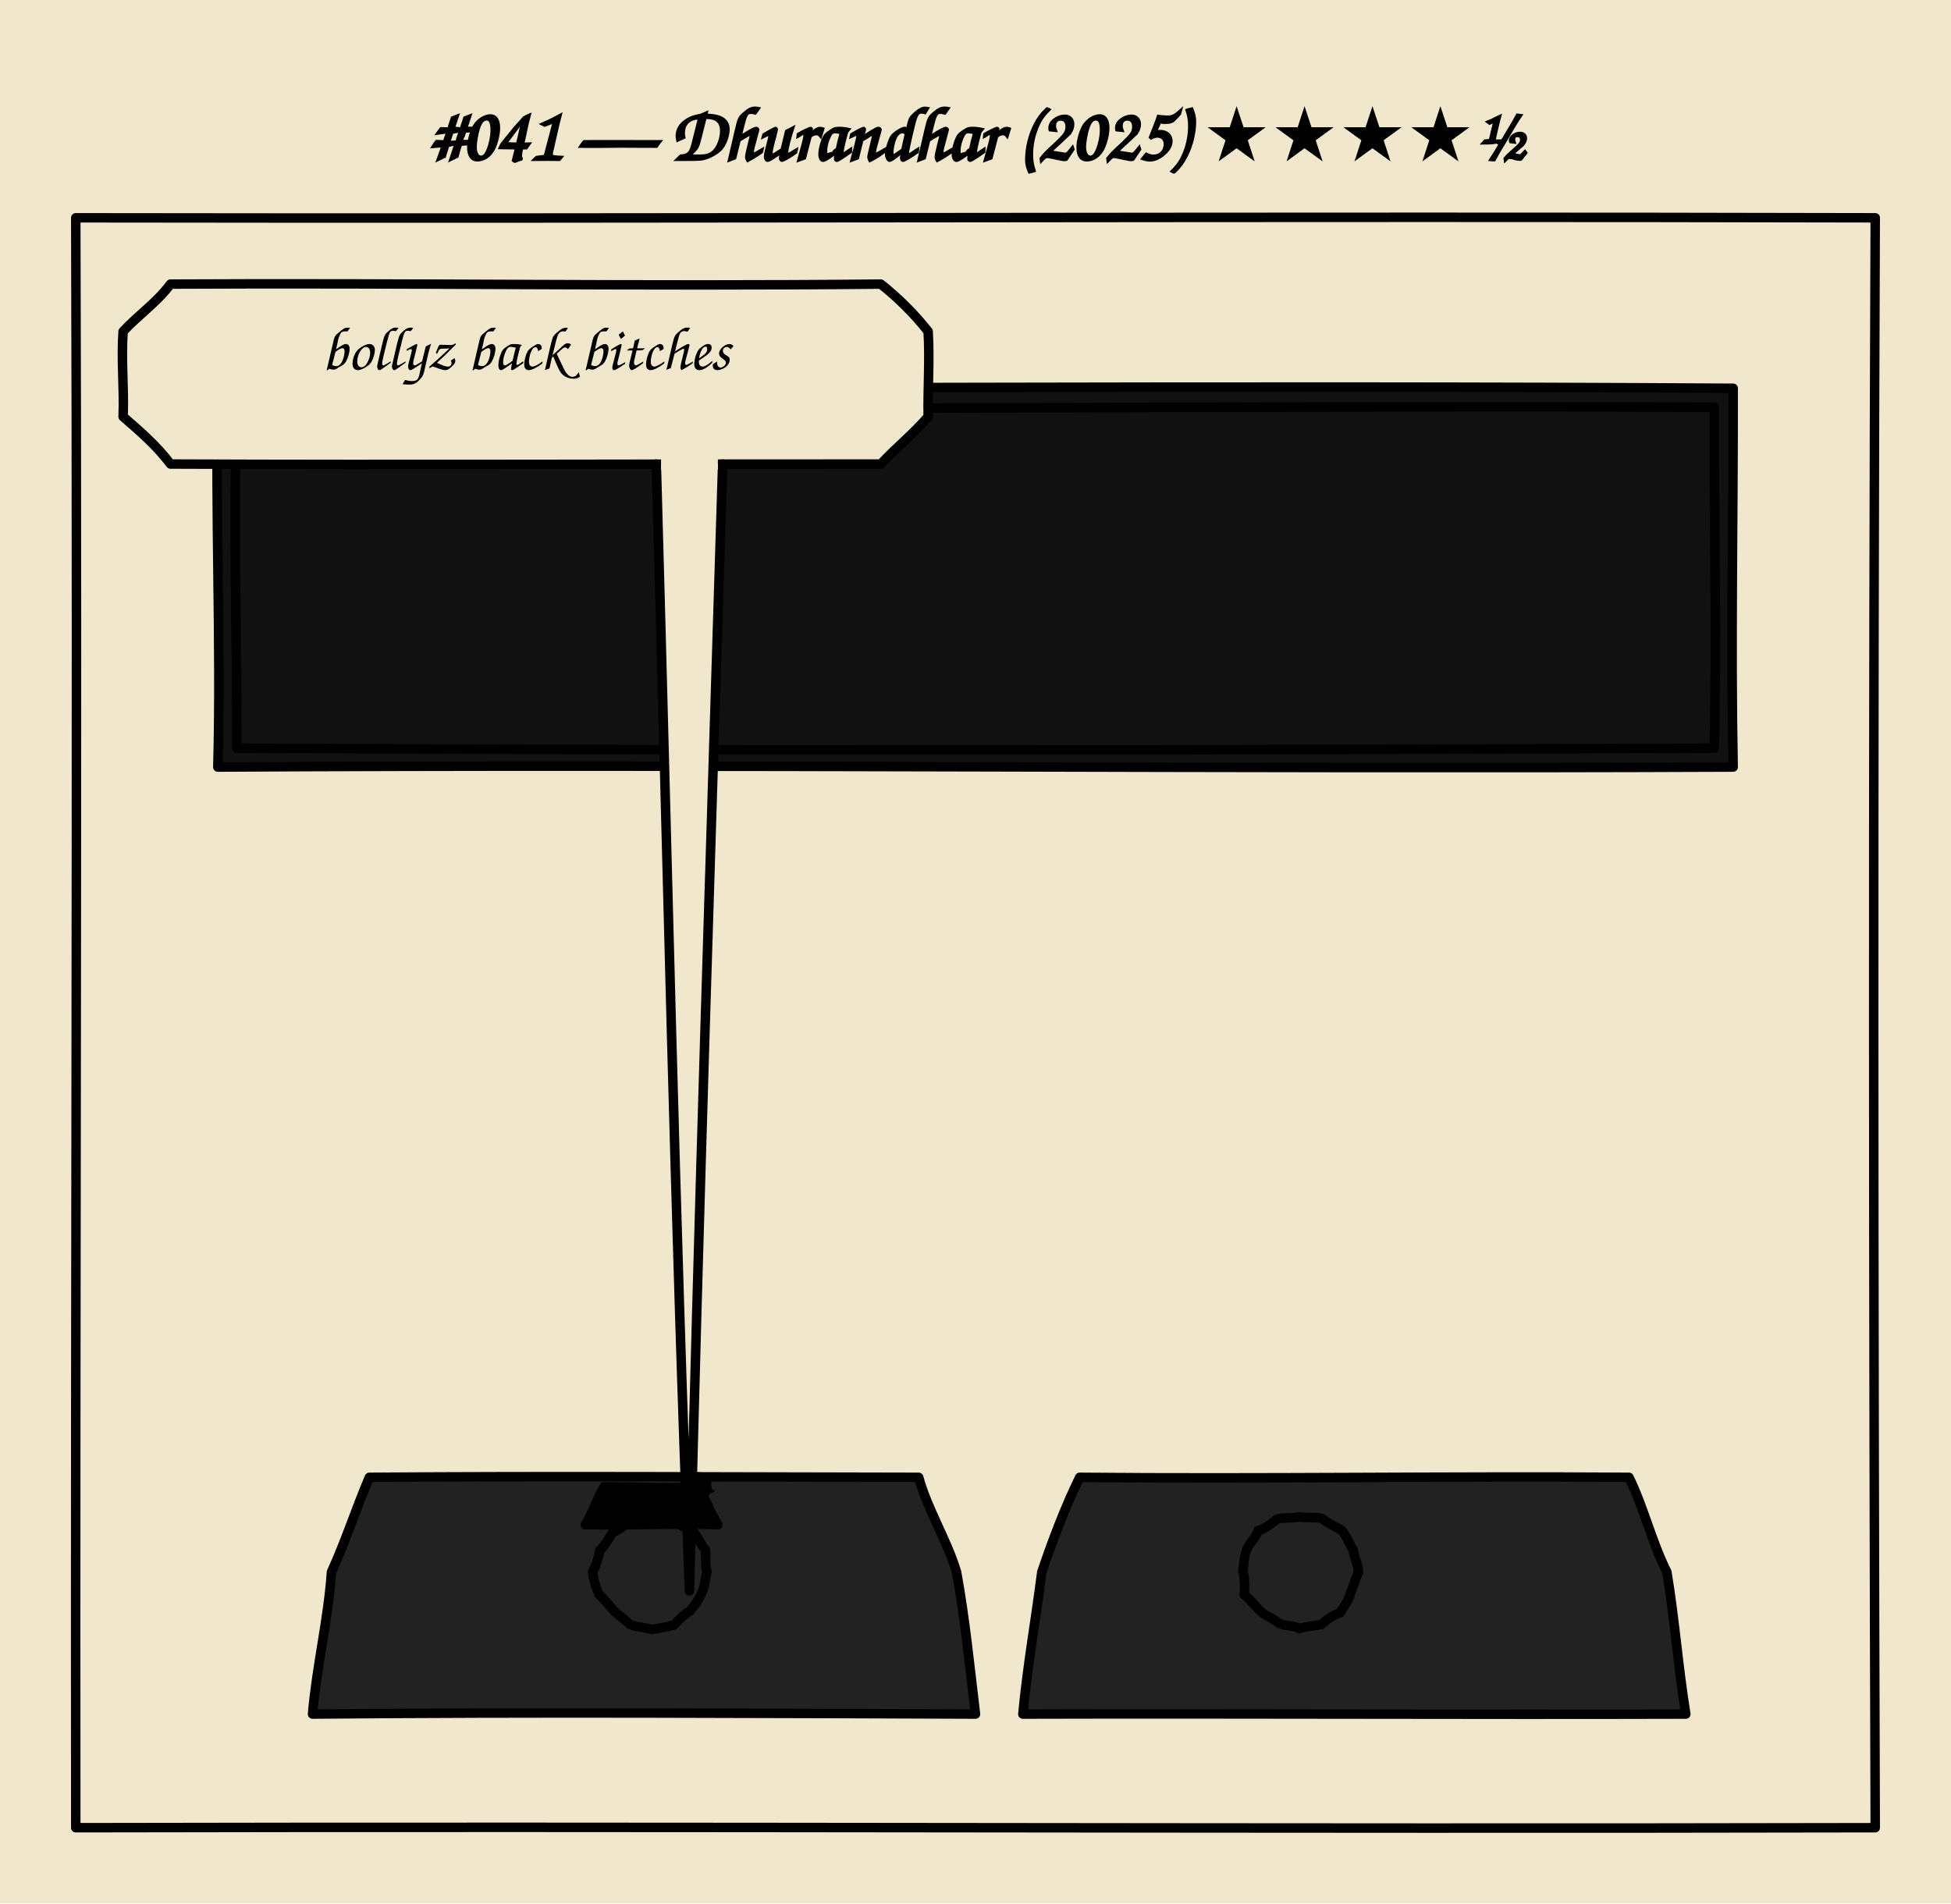
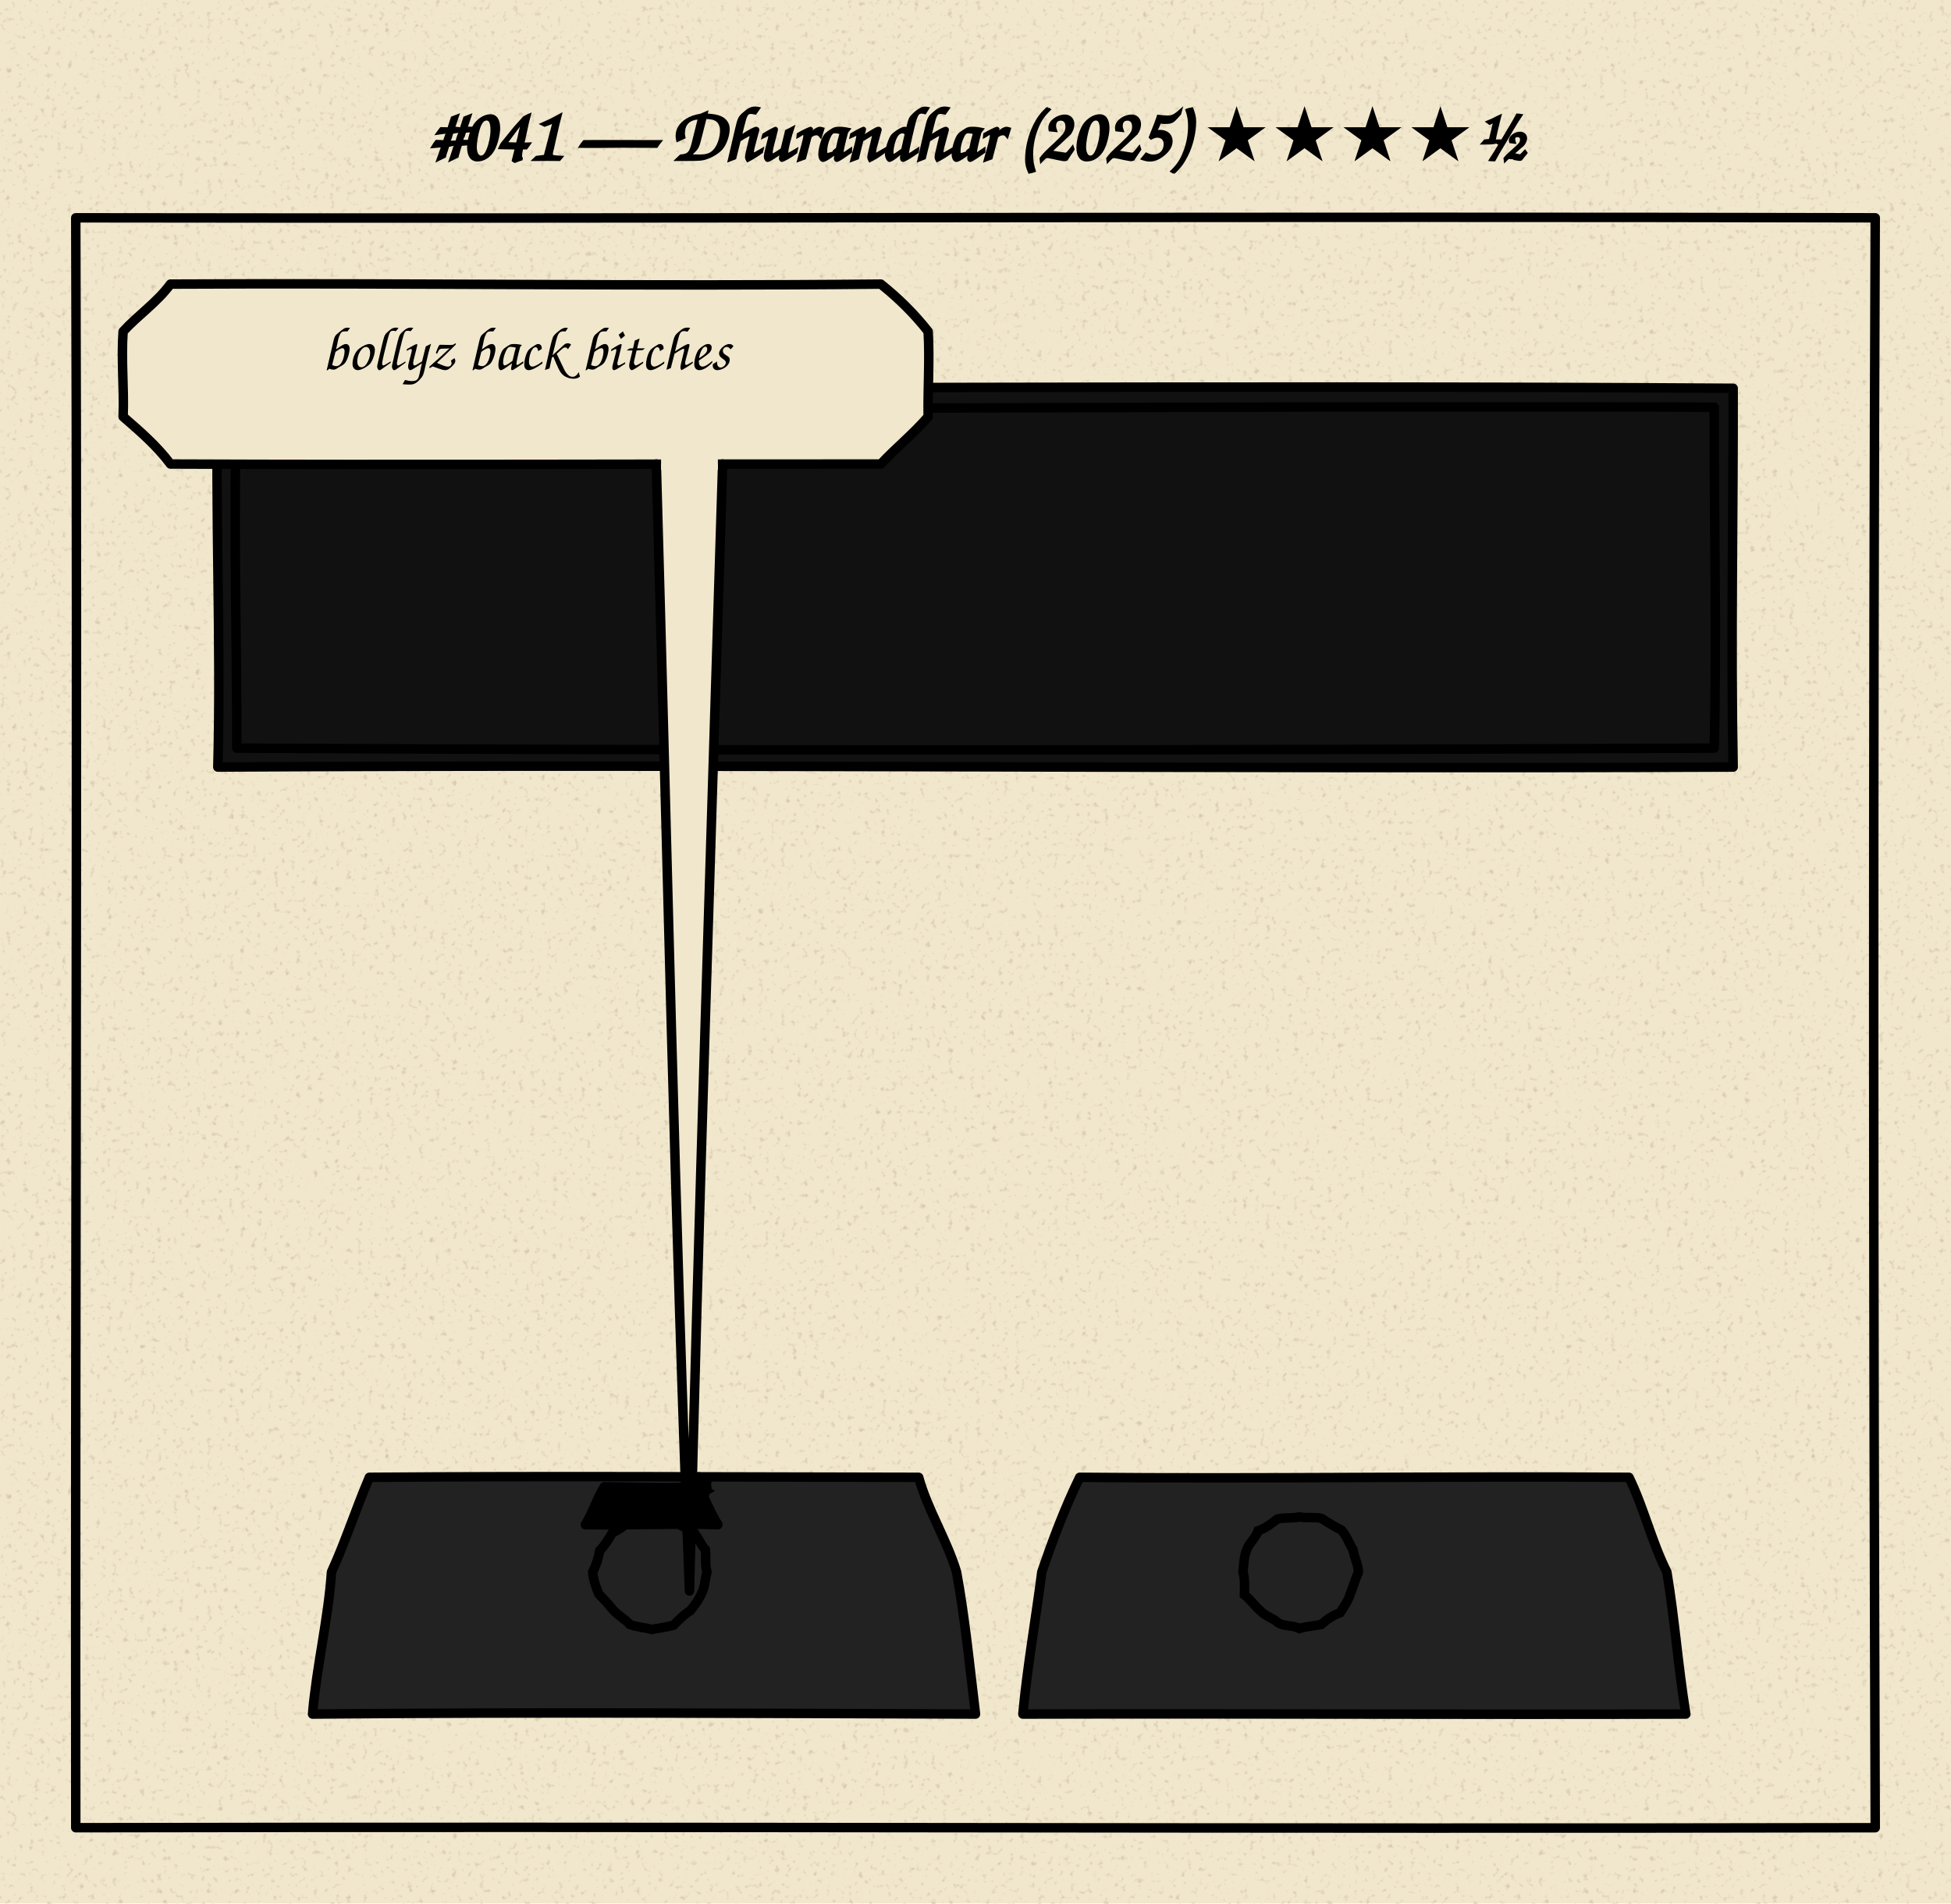
<svg xmlns="http://www.w3.org/2000/svg" viewBox="0 0 412 402" width="412" height="402" role="img" aria-label="#041 — Dhurandhar (2025)">
+   <defs>
+     <filter id="grain" x="0%" y="0%" width="100%" height="100%">
+       <feTurbulence type="fractalNoise" baseFrequency="0.85" numOctaves="2" stitchTiles="stitch" seed="6" />
+       <feColorMatrix values="0 0 0 0 0.32  0 0 0 0 0.22  0 0 0 0 0.13  0 0 0 -1.4 0.55" />
+     </filter>
+   </defs>
  <rect width="100%" height="100%" fill="#f1e7cc" />
+   <rect width="100%" height="100%" filter="url(#grain)" opacity="0.75" />
  <text x="206.0" y="34" text-anchor="middle" font-family="Comic Neue, Comic Sans MS, cursive" font-size="16" font-weight="700" fill="black">#041 — Dhurandhar (2025) ★★★★½</text>
  <g class="panel">
    <path d="M 16.00 46.00 C 142.67 46.21, 269.33 45.68, 396.00 46.00 C 395.53 159.33, 395.61 272.67, 396.00 386.00 C 269.33 386.28, 142.67 385.72, 16.00 386.00 C 15.86 272.67, 16.40 159.33, 16.00 46.00" fill="none" stroke="black" stroke-width="2.0" stroke-linecap="round" stroke-linejoin="round" />
    <path d="M 46.00 82.00 C 152.67 82.20, 259.33 81.32, 366.00 82.00 C 366.06 108.67, 365.48 135.33, 366.00 162.00 C 259.33 162.47, 152.67 161.39, 46.00 162.00 C 46.71 135.33, 45.38 108.67, 46.00 82.00" fill="#111" stroke="black" stroke-width="2.0" stroke-linecap="round" stroke-linejoin="round" />
    <path d="M 50.00 86.00 C 154.00 86.77, 258.00 85.62, 362.00 86.00 C 361.93 110.00, 362.58 134.00, 362.00 158.00 C 258.00 158.46, 154.00 158.55, 50.00 158.00 C 50.04 134.00, 49.23 110.00, 50.00 86.00" fill="none" stroke="black" stroke-width="2.0" stroke-linecap="round" stroke-linejoin="round" />
    <path d="M 66.00 362.00 C 112.67 361.57, 159.33 361.84, 206.00 362.00 C 204.78 351.99, 203.82 341.93, 202.00 332.00 C 199.92 325.10, 195.93 318.96, 194.00 312.00 C 155.33 311.95, 116.67 311.70, 78.00 312.00 C 75.17 318.60, 72.99 325.46, 70.00 332.00 C 69.30 342.08, 66.85 351.94, 66.00 362.00" fill="#222" stroke="black" stroke-width="2.0" stroke-linecap="round" stroke-linejoin="round" />
    <path d="M 216.00 362.00 C 262.67 361.87, 309.33 362.14, 356.00 362.00 C 354.38 352.04, 353.66 341.96, 352.00 332.00 C 348.77 325.56, 347.16 318.47, 344.00 312.00 C 305.33 311.73, 266.67 312.36, 228.00 312.00 C 224.85 318.47, 222.32 325.19, 220.00 332.00 C 218.72 342.01, 216.94 351.95, 216.00 362.00" fill="#222" stroke="black" stroke-width="2.0" stroke-linecap="round" stroke-linejoin="round" />
    <path d="M 149.31 332.00 C 148.84 333.44, 148.93 335.02, 148.20 336.39 C 147.64 337.81, 146.70 338.99, 145.77 340.17 C 144.42 340.98, 143.36 342.13, 142.25 343.22 C 140.72 343.63, 139.16 343.87, 137.60 344.13 C 136.10 343.67, 134.49 343.67, 133.01 343.07 C 131.98 341.92, 130.57 341.21, 129.53 340.07 C 128.55 338.88, 127.51 337.73, 126.44 336.62 C 125.83 335.13, 125.28 333.63, 125.16 332.00 C 125.88 330.56, 126.39 329.05, 126.65 327.47 C 127.74 326.36, 128.53 325.04, 129.31 323.71 C 130.73 323.07, 131.97 322.16, 133.07 321.07 C 134.56 320.45, 136.09 319.96, 137.60 319.40 C 139.17 319.80, 140.75 320.15, 142.15 321.01 C 143.33 322.13, 144.87 322.60, 146.26 323.34 C 147.39 324.50, 147.87 326.11, 148.96 327.29 C 149.13 328.86, 148.83 330.46, 149.31 332.00" fill="none" stroke="black" stroke-width="2.0" stroke-linecap="round" />
    <path d="M 286.87 332.00 C 286.22 333.46, 285.80 335.00, 285.19 336.47 C 284.79 338.02, 283.82 339.27, 283.00 340.60 C 281.48 341.14, 280.18 342.02, 278.99 343.09 C 277.47 343.39, 275.90 343.47, 274.40 343.92 C 273.01 343.19, 271.33 343.53, 269.95 342.75 C 268.83 341.70, 267.24 341.36, 266.18 340.22 C 264.96 339.17, 264.06 337.80, 262.78 336.81 C 262.78 335.20, 262.96 333.58, 262.48 332.00 C 262.67 330.45, 262.65 328.86, 263.24 327.38 C 263.78 325.85, 265.16 324.83, 265.69 323.29 C 267.24 322.78, 268.49 321.76, 269.76 320.80 C 271.29 320.45, 272.87 320.70, 274.40 320.36 C 275.95 320.66, 277.54 320.33, 279.09 320.68 C 280.42 321.60, 281.82 322.40, 283.27 323.13 C 284.36 324.36, 284.88 325.93, 285.73 327.31 C 285.95 328.91, 286.83 330.35, 286.87 332.00" fill="none" stroke="black" stroke-width="2.0" stroke-linecap="round" />
    <path d="M 123.60 322.00 C 132.93 322.16, 142.27 321.72, 151.60 322.00 C 150.01 319.46, 148.93 316.67, 147.60 314.00 C 140.93 314.35, 134.27 314.04, 127.60 314.00 C 126.02 316.55, 125.19 319.46, 123.60 322.00" fill="black" stroke="black" stroke-width="2.0" stroke-linecap="round" stroke-linejoin="round" />
    <path d="M 149.16 314.00 C 149.53 314.20, 148.96 314.46, 149.21 314.67 C 148.95 314.80, 148.94 315.06, 148.90 315.30 C 148.83 315.58, 148.28 315.41, 148.37 315.85 C 148.34 316.35, 148.01 316.43, 147.60 316.39 C 147.48 316.00, 147.50 315.54, 147.05 315.33 C 146.70 315.51, 146.70 315.17, 146.59 315.01 C 146.50 314.77, 146.03 315.05, 146.07 314.63 C 145.77 314.32, 145.29 314.33, 145.00 314.00 C 145.35 313.80, 145.38 313.44, 145.46 313.11 C 145.46 312.70, 145.74 312.56, 146.08 312.48 C 146.39 312.62, 146.66 312.95, 147.06 312.70 C 147.38 312.53, 147.17 312.00, 147.60 311.90 C 147.90 311.95, 147.87 312.47, 148.28 312.37 C 148.68 312.62, 148.99 312.17, 149.37 312.23 C 148.97 312.54, 149.49 313.06, 149.11 313.38 C 148.79 313.62, 148.97 313.81, 149.16 314.00" fill="black" stroke="black" stroke-width="2.0" stroke-linecap="round" />
    <path d="M 36.00 60.00 C 86.00 59.72, 136.00 60.51, 186.00 60.00 C 189.71 62.95, 193.07 66.27, 196.00 70.00 C 196.36 76.00, 195.90 82.00, 196.00 88.00 C 192.92 91.59, 189.22 94.55, 186.00 98.00 C 136.00 97.98, 86.00 98.21, 36.00 98.00 C 33.15 94.18, 29.57 91.10, 26.00 88.00 C 26.24 82.00, 25.56 76.00, 26.00 70.00 C 29.19 66.52, 33.18 63.85, 36.00 60.00" fill="#f1e7cc" stroke="black" stroke-width="2.0" stroke-linecap="round" stroke-linejoin="round" />
    <path d="M 138.60 98.00 C 140.86 177.34, 142.48 256.69, 145.60 336.00 C 147.52 256.65, 150.14 177.33, 152.60 98.00" fill="#f1e7cc" stroke="black" stroke-width="2.0" stroke-linecap="round" stroke-linejoin="round" />
    <line x1="139.6" y1="98" x2="151.6" y2="98" stroke="#f1e7cc" stroke-width="2.4" />
    <text x="111.0" y="78.0" text-anchor="middle" font-family="Comic Neue, Comic Sans MS, cursive" font-size="13" fill="black">
      <tspan x="111.0" dy="0">bollyz back bitches</tspan>
    </text>
  </g>
</svg>
